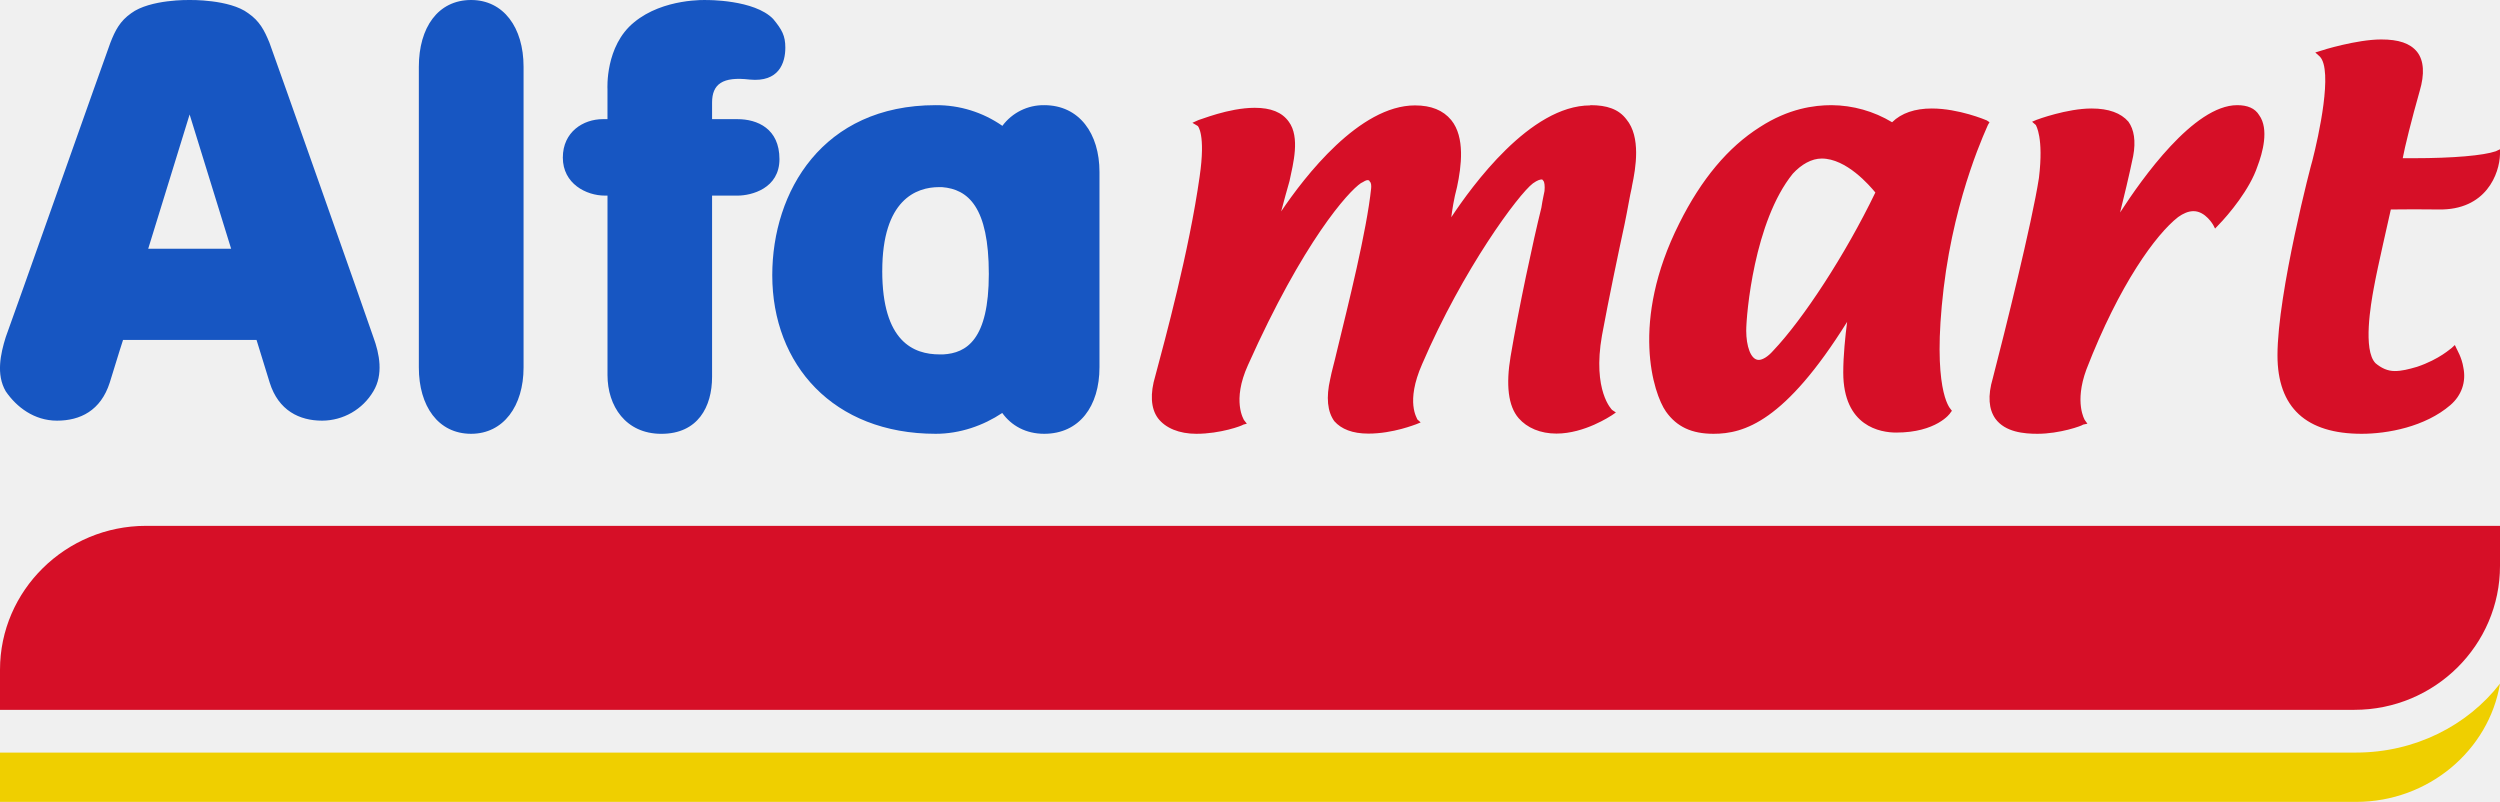
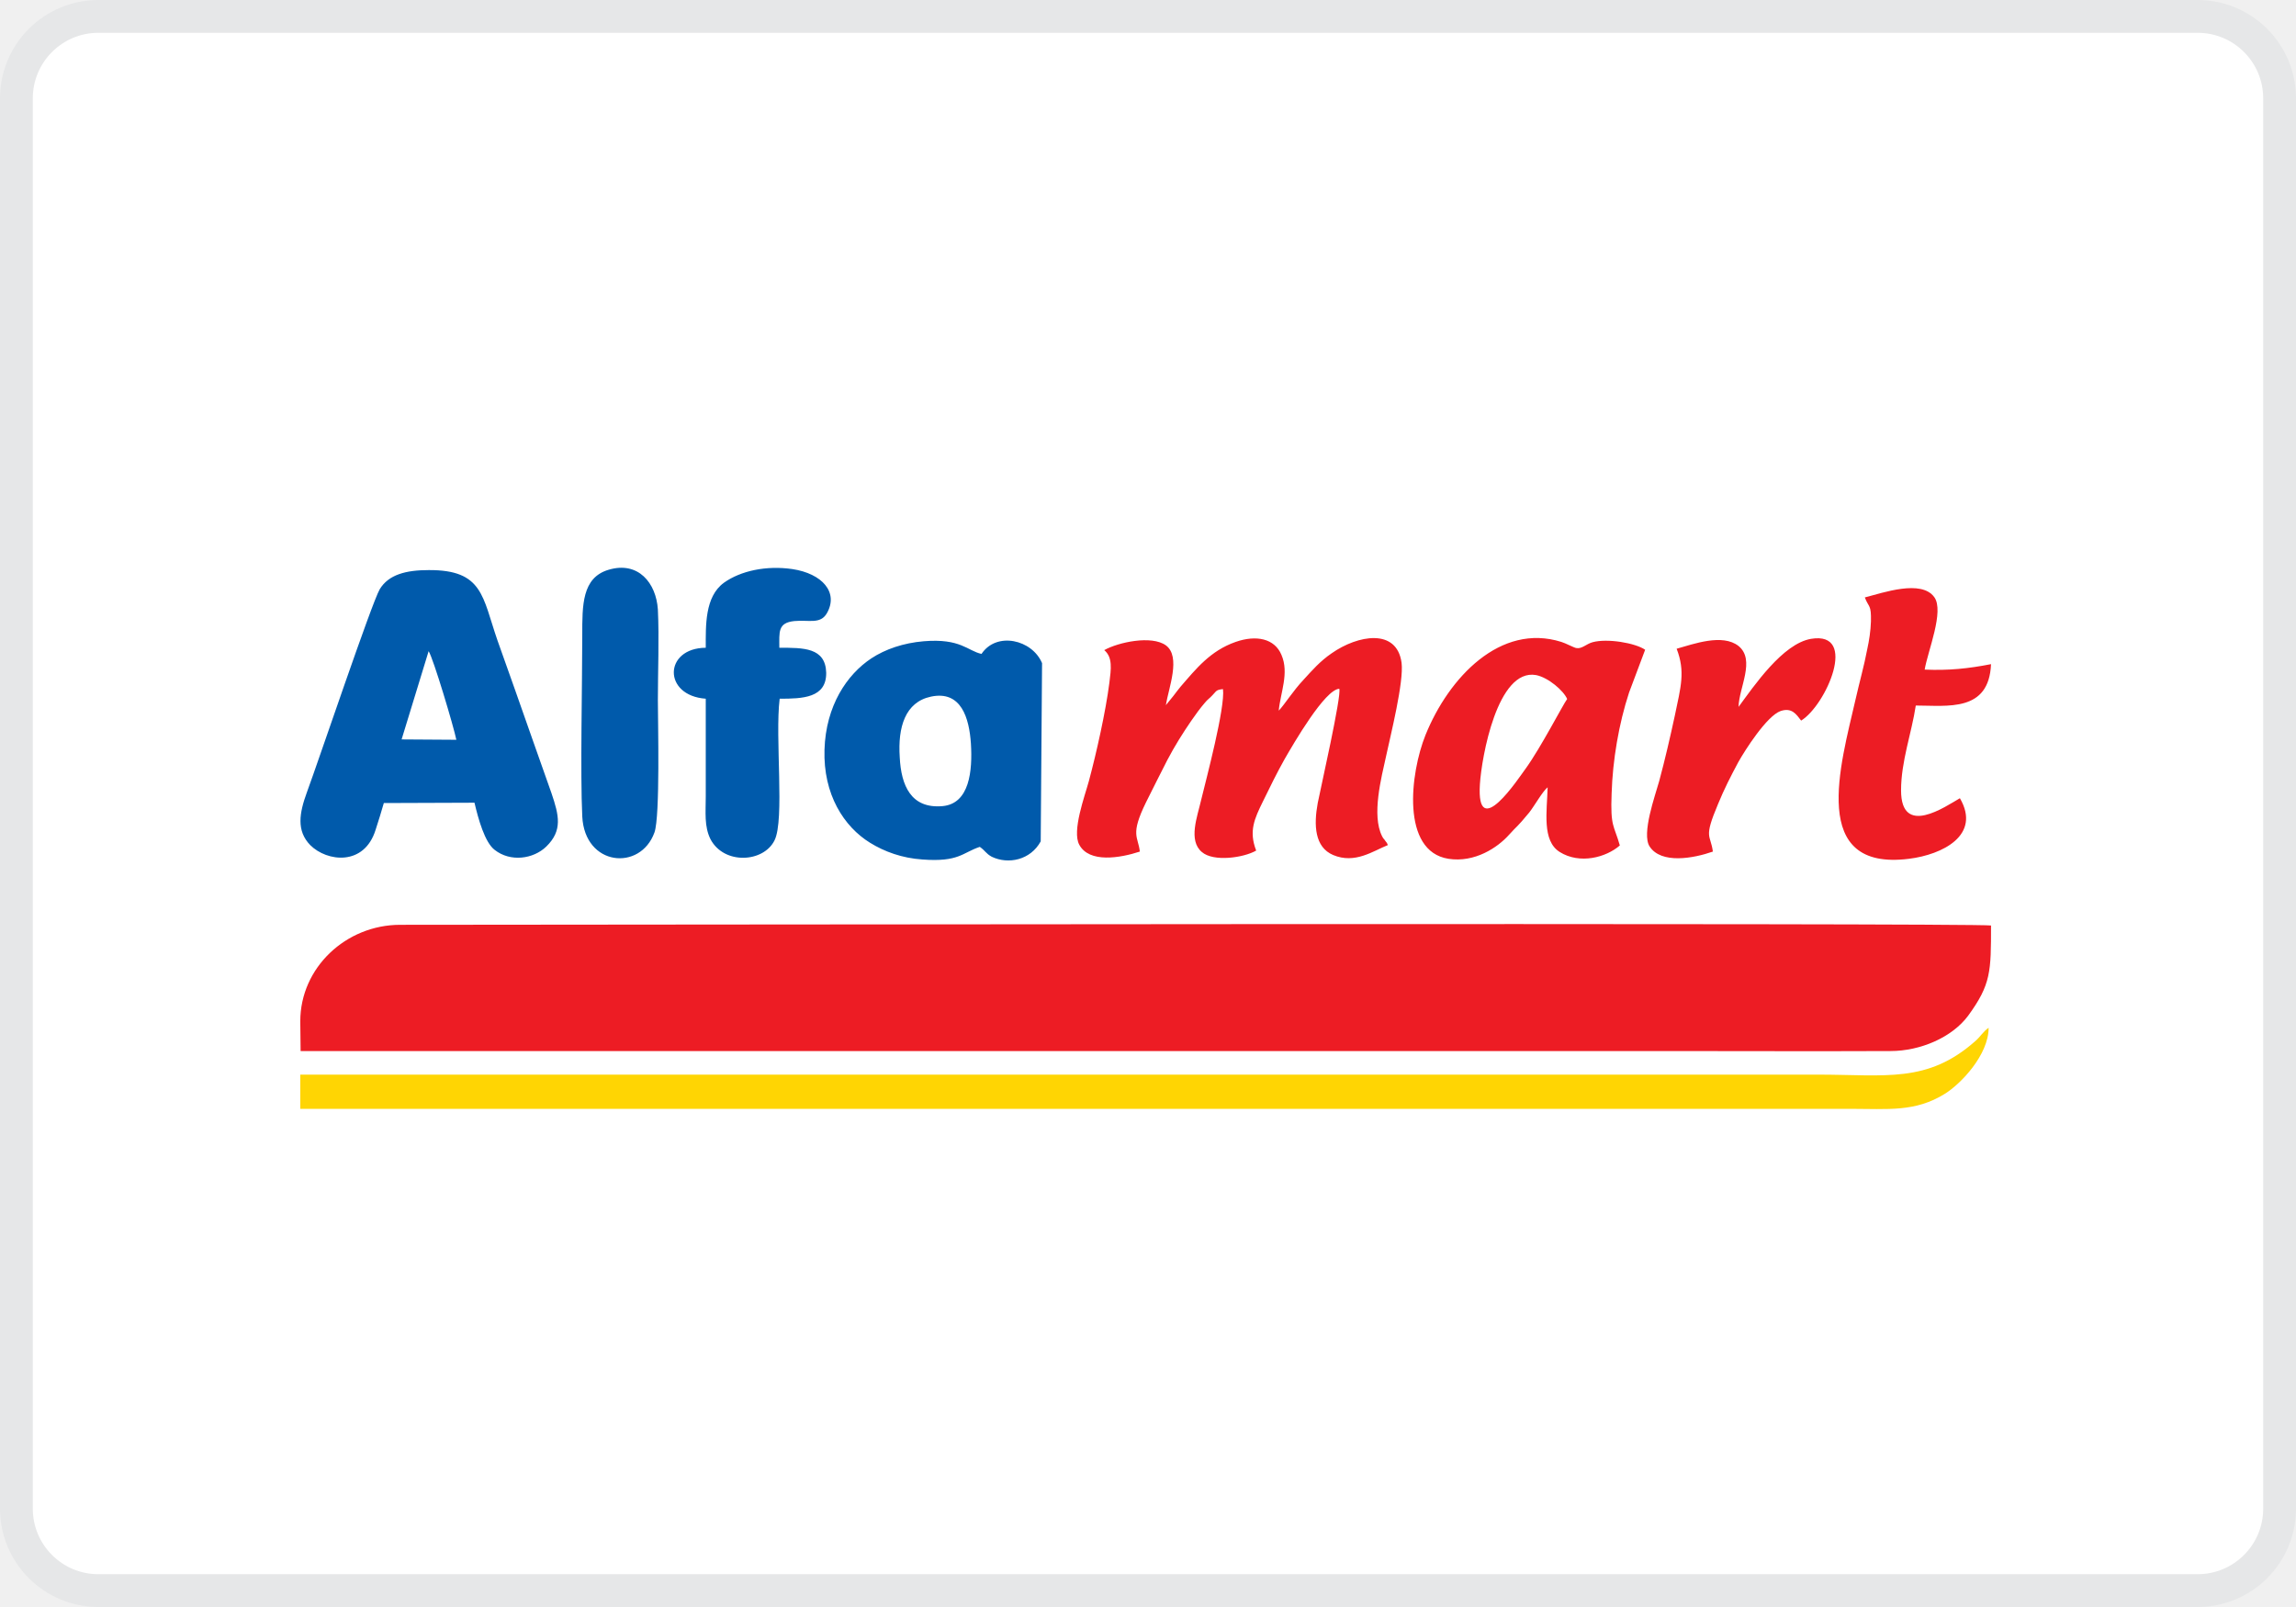
- <svg xmlns="http://www.w3.org/2000/svg" width="106" height="34" viewBox="0 0 106 34">
-   <g fill="none" fill-rule="nonzero">
-     <path fill="#1756C2" d="M19.974 0c-1.4 0-2.215 1.164-2.215 2.83v12.753c0 1.63.816 2.81 2.215 2.81 1.373 0 2.225-1.18 2.225-2.81V2.83c0-1.666-.852-2.83-2.225-2.83M31.27 5.052h-1.078v-.7c0-.784.438-1.115 1.596-.978 1.233.12 1.51-.699 1.51-1.353 0-.506-.141-.763-.516-1.217-.798-.827-2.82-.802-2.82-.802s-1.832-.088-3.075.942c-1.237 1.002-1.13 2.828-1.13 2.828v1.28h-.198c-.822 0-1.695.534-1.695 1.63 0 1.106.99 1.612 1.786 1.612h.108v7.61c0 1.309.768 2.49 2.284 2.49 1.547 0 2.15-1.144 2.15-2.416V8.294h1.077c.596 0 1.78-.303 1.78-1.547 0-1.291-.934-1.695-1.78-1.695M44.273 4.459a2.17 2.17 0 0 0-1.772.877 4.882 4.882 0 0 0-2.827-.877c-4.803 0-6.93 3.668-6.93 7.21 0 3.791 2.584 6.724 6.93 6.724 1.029 0 2.02-.348 2.821-.883.391.542 1.005.883 1.778.883 1.493 0 2.345-1.17 2.345-2.82V7.289c0-1.622-.852-2.83-2.345-2.83zm-6.865 7.026c0-3.016 1.44-3.551 2.408-3.551h.121c1.113.088 1.989.841 1.989 3.682 0 2.795-.95 3.355-1.934 3.411h-.149c-1.105 0-2.436-.535-2.436-3.542zM15.83 14.295c-.244-.73-4.208-11.954-4.405-12.483-.218-.532-.419-.918-.898-1.25C9.735-.035 8.04 0 8.04 0S6.367-.038 5.56.562c-.471.332-.672.718-.88 1.25-.2.53-4.164 11.754-4.437 12.483-.222.712-.414 1.585 0 2.296.455.667 1.205 1.245 2.174 1.245.983 0 1.855-.424 2.236-1.613.37-1.216.564-1.81.564-1.81H10.877l.558 1.81c.373 1.19 1.267 1.613 2.223 1.613a2.531 2.531 0 0 0 2.172-1.245c.43-.711.264-1.584 0-2.296zm-9.546-3.748L8.04 4.854l1.76 5.693H6.285z" />
-     <path fill="#EFCF00" d="M99.898 31.909H0V34h99.898c3.066 0 5.633-2.185 6.102-5.016-1.374 1.78-3.61 2.925-6.102 2.925" />
-     <path fill="#D60F27" d="M106 23.996v-1.7H6.192C2.785 22.295 0 25.038 0 28.397v1.7h99.826c3.414 0 6.174-2.748 6.174-6.102M67.424 4.469c-2.542 0-5.013 3.42-5.89 4.742.04-.301.104-.76.245-1.286.185-.871.345-2.105-.245-2.832-.345-.42-.855-.624-1.539-.624-2.353 0-4.679 3.017-5.673 4.493.118-.432.258-.972.353-1.284.154-.726.457-1.858-.03-2.517-.29-.407-.768-.59-1.446-.59-1.107 0-2.339.522-2.39.522l-.252.114.23.136s.34.34.078 2.142c-.447 3.168-1.476 6.945-1.877 8.443-.231.764-.196 1.388.108 1.802.32.422.904.663 1.631.663 1.015 0 1.937-.34 1.989-.389l.15-.04-.12-.153c0-.01-.529-.8.17-2.336 2.352-5.258 4.254-7.352 4.786-7.71.125-.058.198-.128.289-.128.058 0 .088.039.088.068.058.03.068.159.058.277-.192 1.828-.96 4.88-1.455 6.92-.106.467-.22.847-.28 1.166-.181.781-.12 1.388.174 1.791.294.334.77.526 1.442.526 1.055 0 1.988-.389 2.026-.396l.192-.078-.143-.13c0-.05-.51-.716.205-2.342 1.739-4.045 4.088-7.205 4.699-7.665.206-.146.311-.164.374-.164.02 0 .029 0 .068.058.048.05.068.222.048.432-.01.078-.077.33-.132.704-.349 1.4-.967 4.294-1.306 6.308-.202 1.202-.104 2.103.339 2.616.36.414.922.656 1.606.656 1.194 0 2.297-.748 2.346-.775l.174-.12-.16-.108s-.845-.8-.43-3.16c.294-1.583.674-3.402.96-4.725.137-.664.224-1.214.297-1.516l.02-.118c.153-.726.383-2.052-.242-2.803-.33-.435-.83-.6-1.525-.6M81.905 4.6c-.708 0-1.285.193-1.68.583a5.042 5.042 0 0 0-2.565-.724c-.738 0-1.822.14-3.038.927-1.351.853-2.49 2.217-3.42 4.084-2.101 4.178-1.094 7.23-.566 7.98.46.65 1.098.943 2.017.943 1.3 0 3.028-.52 5.665-4.745-.077.595-.164 1.431-.164 2.144 0 2.301 1.59 2.549 2.246 2.549 1.698 0 2.29-.808 2.294-.835l.067-.088-.067-.088c-.019-.029-.79-.833-.283-5.113.49-4.077 1.878-6.888 1.878-6.922l.067-.113-.118-.078c-.047-.02-1.193-.504-2.33-.504h-.003zM74.57 15.26c-.346 0-.53-.604-.53-1.237 0-.686.335-4.634 1.974-6.658.363-.394.796-.643 1.227-.643 1.05 0 2.031 1.146 2.274 1.44-1.272 2.637-3.06 5.368-4.33 6.706-.234.267-.46.392-.615.392zM94.856 4.459c-1.833 0-4.033 3.109-4.964 4.55.154-.623.38-1.542.554-2.389.12-.634.038-1.13-.202-1.462-.315-.364-.834-.558-1.56-.558-1.04 0-2.297.466-2.342.484l-.182.078.161.14c0 .02.34.513.13 2.242-.29 1.885-1.46 6.583-1.954 8.485-.227.764-.171 1.322.103 1.718.417.58 1.229.646 1.787.646.95 0 1.896-.34 1.937-.39l.182-.038-.11-.154c-.006-.01-.452-.738.067-2.145 1.4-3.621 2.956-5.736 3.89-6.463.216-.154.435-.25.651-.25.513 0 .839.591.839.591l.076.148.114-.12c.489-.498 1.361-1.555 1.68-2.51.219-.57.504-1.588.076-2.178-.178-.295-.496-.425-.934-.425M105.82 6.414c-.516.178-1.785.294-3.487.294h-.457c.077-.438.385-1.676.719-2.85.21-.707.186-1.289-.115-1.665-.295-.36-.78-.52-1.516-.52-1.032 0-2.518.458-2.576.485l-.22.067.19.171c.57.58-.048 3.377-.314 4.416-.029.058-1.479 5.604-1.479 8.255 0 2.224 1.225 3.326 3.57 3.326 1.094 0 2.69-.294 3.762-1.218.468-.403.675-.978.55-1.587-.066-.437-.284-.78-.284-.797l-.077-.162-.137.127c-.02 0-.502.473-1.466.797-.364.106-.65.179-.945.179-.31 0-.571-.127-.816-.332-.543-.555-.193-2.535-.076-3.172.182-1.006.628-2.877.725-3.346.169 0 .523-.007.977-.007.39 0 .722.007 1.048.007 2.019.038 2.584-1.522 2.604-2.346v-.207l-.18.085z" />
+ <svg xmlns="http://www.w3.org/2000/svg" width="70" height="49" viewBox="0 0 70 49" fill="none">
+   <path d="M0.5 3C0.5 1.619 1.619 0.5 3 0.5H67C68.381 0.5 69.5 1.619 69.5 3V46C69.5 47.381 68.381 48.5 67 48.5H3C1.619 48.5 0.5 47.381 0.5 46V3Z" fill="white" stroke="#E6E7E8" />
+   <g clip-path="url(#clip0_7942_21557)">
+     <path fill-rule="evenodd" clip-rule="evenodd" d="M13.068 19.855C13.214 20.085 13.83 22.15 13.913 22.557L12.244 22.546L13.068 19.855ZM18.555 17.373C17.741 17.613 17.752 18.458 17.752 19.365C17.752 20.836 17.689 23.6 17.752 24.893C17.825 26.416 19.525 26.573 19.953 25.383C20.13 24.893 20.057 21.983 20.057 21.347C20.057 20.46 20.099 19.459 20.057 18.583C20.005 17.78 19.462 17.102 18.555 17.373ZM21.517 19.751C20.234 19.761 20.203 21.211 21.517 21.305C21.517 22.296 21.517 23.287 21.517 24.288C21.517 24.768 21.465 25.196 21.663 25.592C22.08 26.374 23.28 26.301 23.614 25.623C23.927 24.997 23.624 22.494 23.77 21.305C24.469 21.305 25.199 21.284 25.189 20.512C25.168 19.741 24.49 19.751 23.76 19.751C23.76 19.271 23.708 18.989 24.219 18.937C24.667 18.896 25.011 19.042 25.21 18.698C25.575 18.061 25.064 17.488 24.156 17.352C23.363 17.237 22.581 17.404 22.07 17.769C21.486 18.197 21.517 19.073 21.517 19.751ZM28.38 21.242C29.309 21.044 29.549 21.9 29.601 22.672C29.653 23.506 29.559 24.507 28.735 24.58C27.776 24.664 27.473 23.954 27.431 23.089C27.369 22.171 27.598 21.409 28.38 21.242ZM29.872 25.822C29.34 25.999 29.236 26.291 28.12 26.207C27.504 26.166 26.962 25.968 26.524 25.696C25.731 25.206 25.095 24.226 25.137 22.859C25.178 21.514 25.825 20.564 26.566 20.074C26.993 19.793 27.546 19.605 28.161 19.553C29.288 19.459 29.497 19.845 29.924 19.939C30.383 19.25 31.468 19.501 31.77 20.22L31.729 25.655C31.416 26.228 30.738 26.364 30.237 26.124C30.049 26.02 30.049 25.947 29.872 25.822ZM11.702 24.486L14.466 24.476C14.581 24.966 14.779 25.686 15.082 25.915C15.561 26.291 16.26 26.197 16.657 25.811C17.157 25.321 17.043 24.862 16.813 24.184C16.625 23.652 16.448 23.151 16.26 22.619C15.895 21.576 15.53 20.544 15.165 19.521C14.706 18.197 14.727 17.373 13.068 17.383C12.38 17.383 11.848 17.519 11.577 17.967C11.326 18.405 9.731 23.141 9.355 24.163C9.126 24.789 9.032 25.331 9.459 25.769C9.971 26.28 11.107 26.416 11.452 25.3C11.546 25.018 11.619 24.768 11.702 24.486Z" fill="#005AAB" />
+     <path fill-rule="evenodd" clip-rule="evenodd" d="M9.155 31.14L9.165 32.048H50.731C53.036 32.048 55.341 32.058 57.636 32.048C58.553 32.048 59.513 31.63 60.003 30.973C60.702 30.014 60.702 29.628 60.702 28.22C60.191 28.136 16.696 28.199 12.2 28.199C10.552 28.199 9.155 29.503 9.155 31.14Z" fill="#ED1C24" />
+     <path fill-rule="evenodd" clip-rule="evenodd" d="M56.854 18.217C56.979 18.54 57.052 18.425 57.041 18.947C57.031 19.239 56.989 19.52 56.927 19.802C56.833 20.303 56.687 20.814 56.572 21.325C56.113 23.328 55.143 26.571 58.199 26.186C59.221 26.06 60.41 25.466 59.753 24.339C59.315 24.59 57.959 25.539 57.959 24.099C57.959 23.213 58.283 22.347 58.408 21.513C59.378 21.513 60.64 21.721 60.702 20.251C60.014 20.386 59.409 20.449 58.679 20.417C58.773 19.854 59.284 18.634 58.971 18.206C58.575 17.664 57.417 18.071 56.854 18.217ZM35.544 21.502C35.627 20.981 36.013 20.021 35.544 19.677C35.106 19.364 34.094 19.583 33.666 19.823C33.927 20.042 33.875 20.397 33.823 20.814C33.708 21.711 33.427 22.962 33.197 23.818C33.072 24.277 32.676 25.341 32.905 25.758C33.208 26.321 34.146 26.165 34.751 25.966C34.699 25.497 34.449 25.466 34.939 24.465C35.158 24.026 35.367 23.609 35.586 23.181C35.815 22.743 36.066 22.347 36.316 21.982C36.452 21.784 36.597 21.586 36.733 21.429C36.816 21.325 36.879 21.294 36.963 21.2C37.088 21.075 37.067 21.033 37.286 21.012C37.359 21.565 36.775 23.755 36.618 24.402C36.504 24.903 36.222 25.622 36.639 25.977C36.994 26.29 37.922 26.154 38.298 25.935C38.068 25.341 38.245 24.965 38.506 24.433C38.725 23.985 38.923 23.578 39.163 23.15C39.445 22.66 40.394 21.022 40.832 21.002C40.905 21.21 40.269 24.006 40.175 24.485C40.05 25.163 40.081 25.831 40.645 26.071C41.312 26.352 41.865 25.946 42.313 25.768C42.24 25.612 42.324 25.768 42.23 25.633C42.157 25.518 42.209 25.633 42.136 25.497C41.813 24.85 42.115 23.713 42.261 23.046C42.397 22.41 42.804 20.793 42.731 20.209C42.585 19.145 41.395 19.364 40.603 19.917C40.238 20.167 40.008 20.438 39.748 20.72C39.414 21.075 39.174 21.471 38.986 21.669C39.038 21.116 39.309 20.522 39.069 19.969C38.861 19.468 38.298 19.354 37.672 19.573C36.9 19.844 36.472 20.386 35.992 20.939C35.909 21.043 35.867 21.095 35.773 21.221L35.544 21.502ZM47.779 21.314C47.654 21.481 46.976 22.796 46.517 23.432C46.308 23.713 45.005 25.706 45.119 23.912C45.171 23.088 45.651 20.376 46.83 20.584C47.205 20.657 47.675 21.064 47.779 21.314ZM47.184 24.006C47.028 24.131 46.778 24.579 46.621 24.777C46.214 25.268 46.298 25.132 46.006 25.455C45.662 25.841 44.963 26.311 44.16 26.186C42.71 25.956 42.991 23.578 43.461 22.41C44.17 20.657 45.745 18.988 47.602 19.573C47.716 19.604 48.008 19.76 48.061 19.76C48.227 19.792 48.363 19.635 48.551 19.583C48.999 19.458 49.855 19.604 50.157 19.812L49.667 21.116C49.354 22.066 49.166 23.181 49.135 24.193C49.093 25.226 49.208 25.153 49.385 25.779C48.968 26.144 48.165 26.363 47.55 25.977C47.007 25.633 47.164 24.746 47.184 24.006ZM53.005 21.554C53.474 20.918 54.35 19.625 55.216 19.479C56.666 19.239 55.675 21.502 54.913 21.972C54.767 21.784 54.632 21.565 54.288 21.68C53.87 21.826 53.203 22.869 52.994 23.244C52.765 23.672 52.567 24.058 52.379 24.517C51.93 25.581 52.149 25.424 52.222 25.966C51.628 26.175 50.647 26.352 50.293 25.81C50.042 25.424 50.46 24.266 50.585 23.818C50.762 23.161 50.919 22.483 51.065 21.805C51.242 20.949 51.388 20.48 51.117 19.781C51.638 19.635 52.514 19.312 53.005 19.698C53.526 20.125 53.015 20.97 53.005 21.554Z" fill="#ED1C24" />
+     <path fill-rule="evenodd" clip-rule="evenodd" d="M9.155 33.81C24.905 33.81 40.644 33.81 56.394 33.81C57.573 33.81 58.387 33.915 59.294 33.352C59.784 33.049 60.629 32.162 60.629 31.338C60.462 31.453 60.379 31.61 60.222 31.745C58.762 33.039 57.49 32.767 55.424 32.767H9.155V33.81Z" fill="#FFD503" />
  </g>
+   <defs>
+     <clipPath id="clip0_7942_21557">
+       <rect width="51.548" height="16.512" fill="white" transform="translate(9.15454 17.3091)" />
+     </clipPath>
+   </defs>
</svg>
